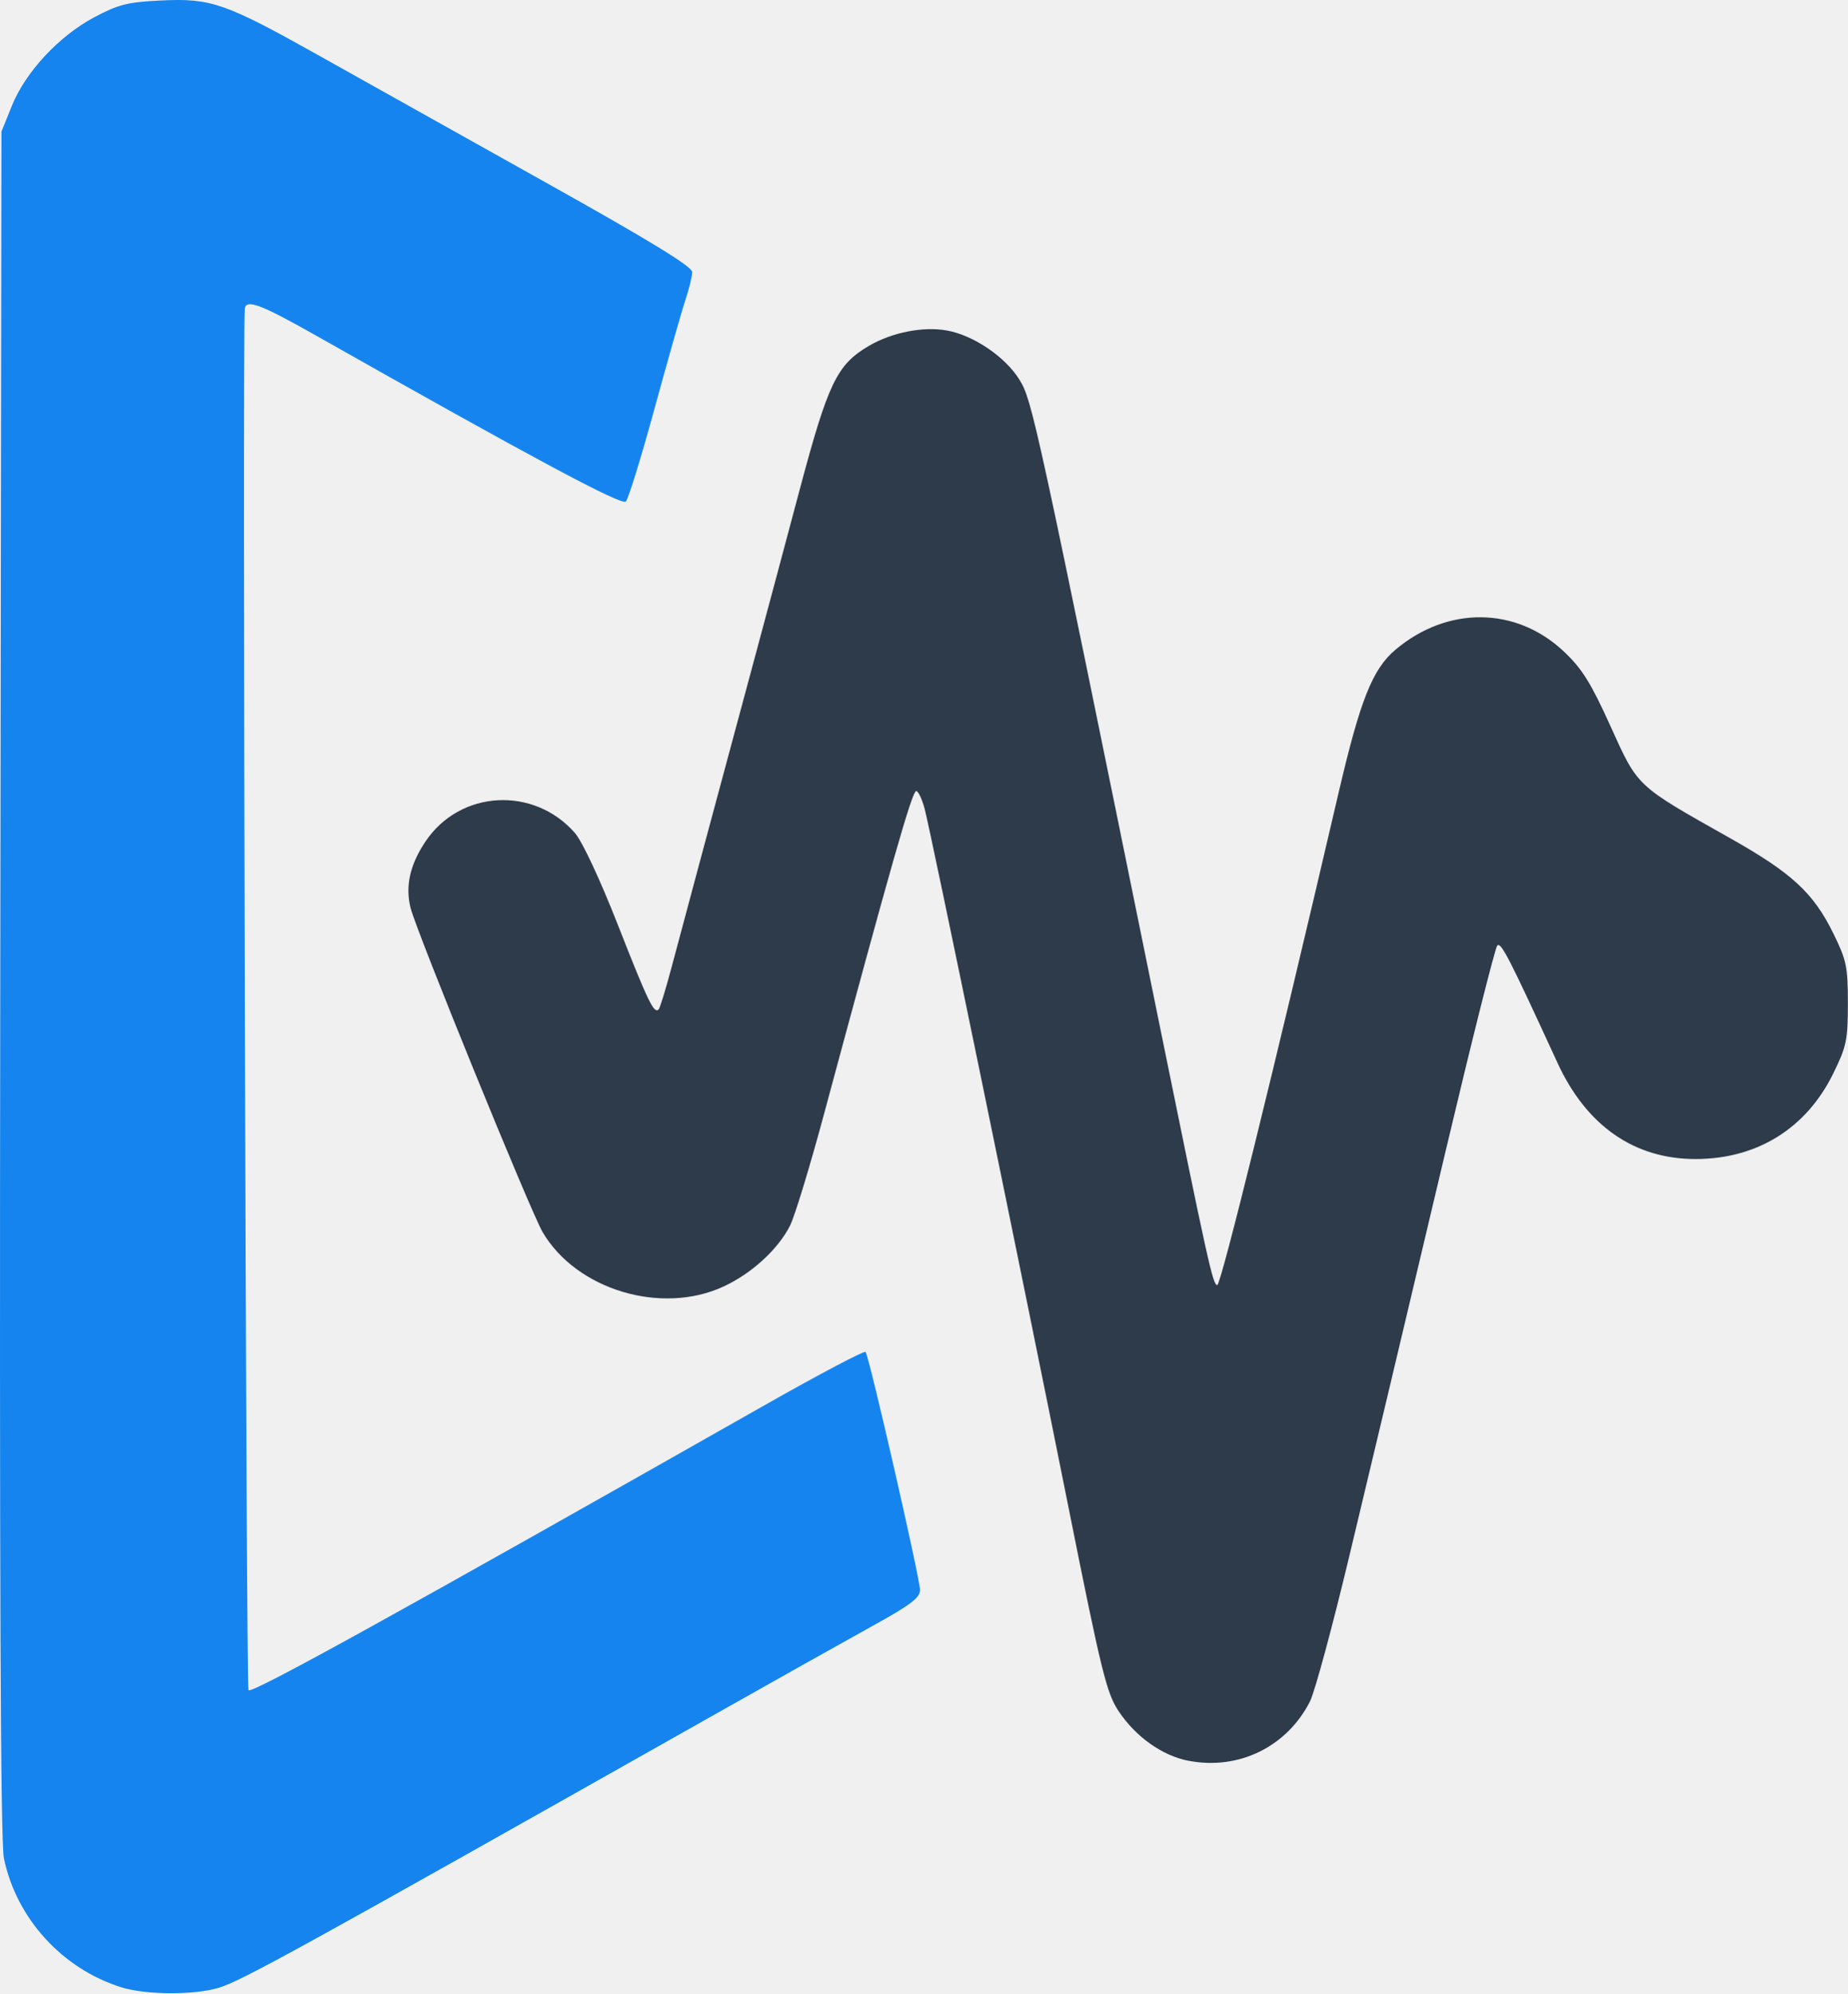
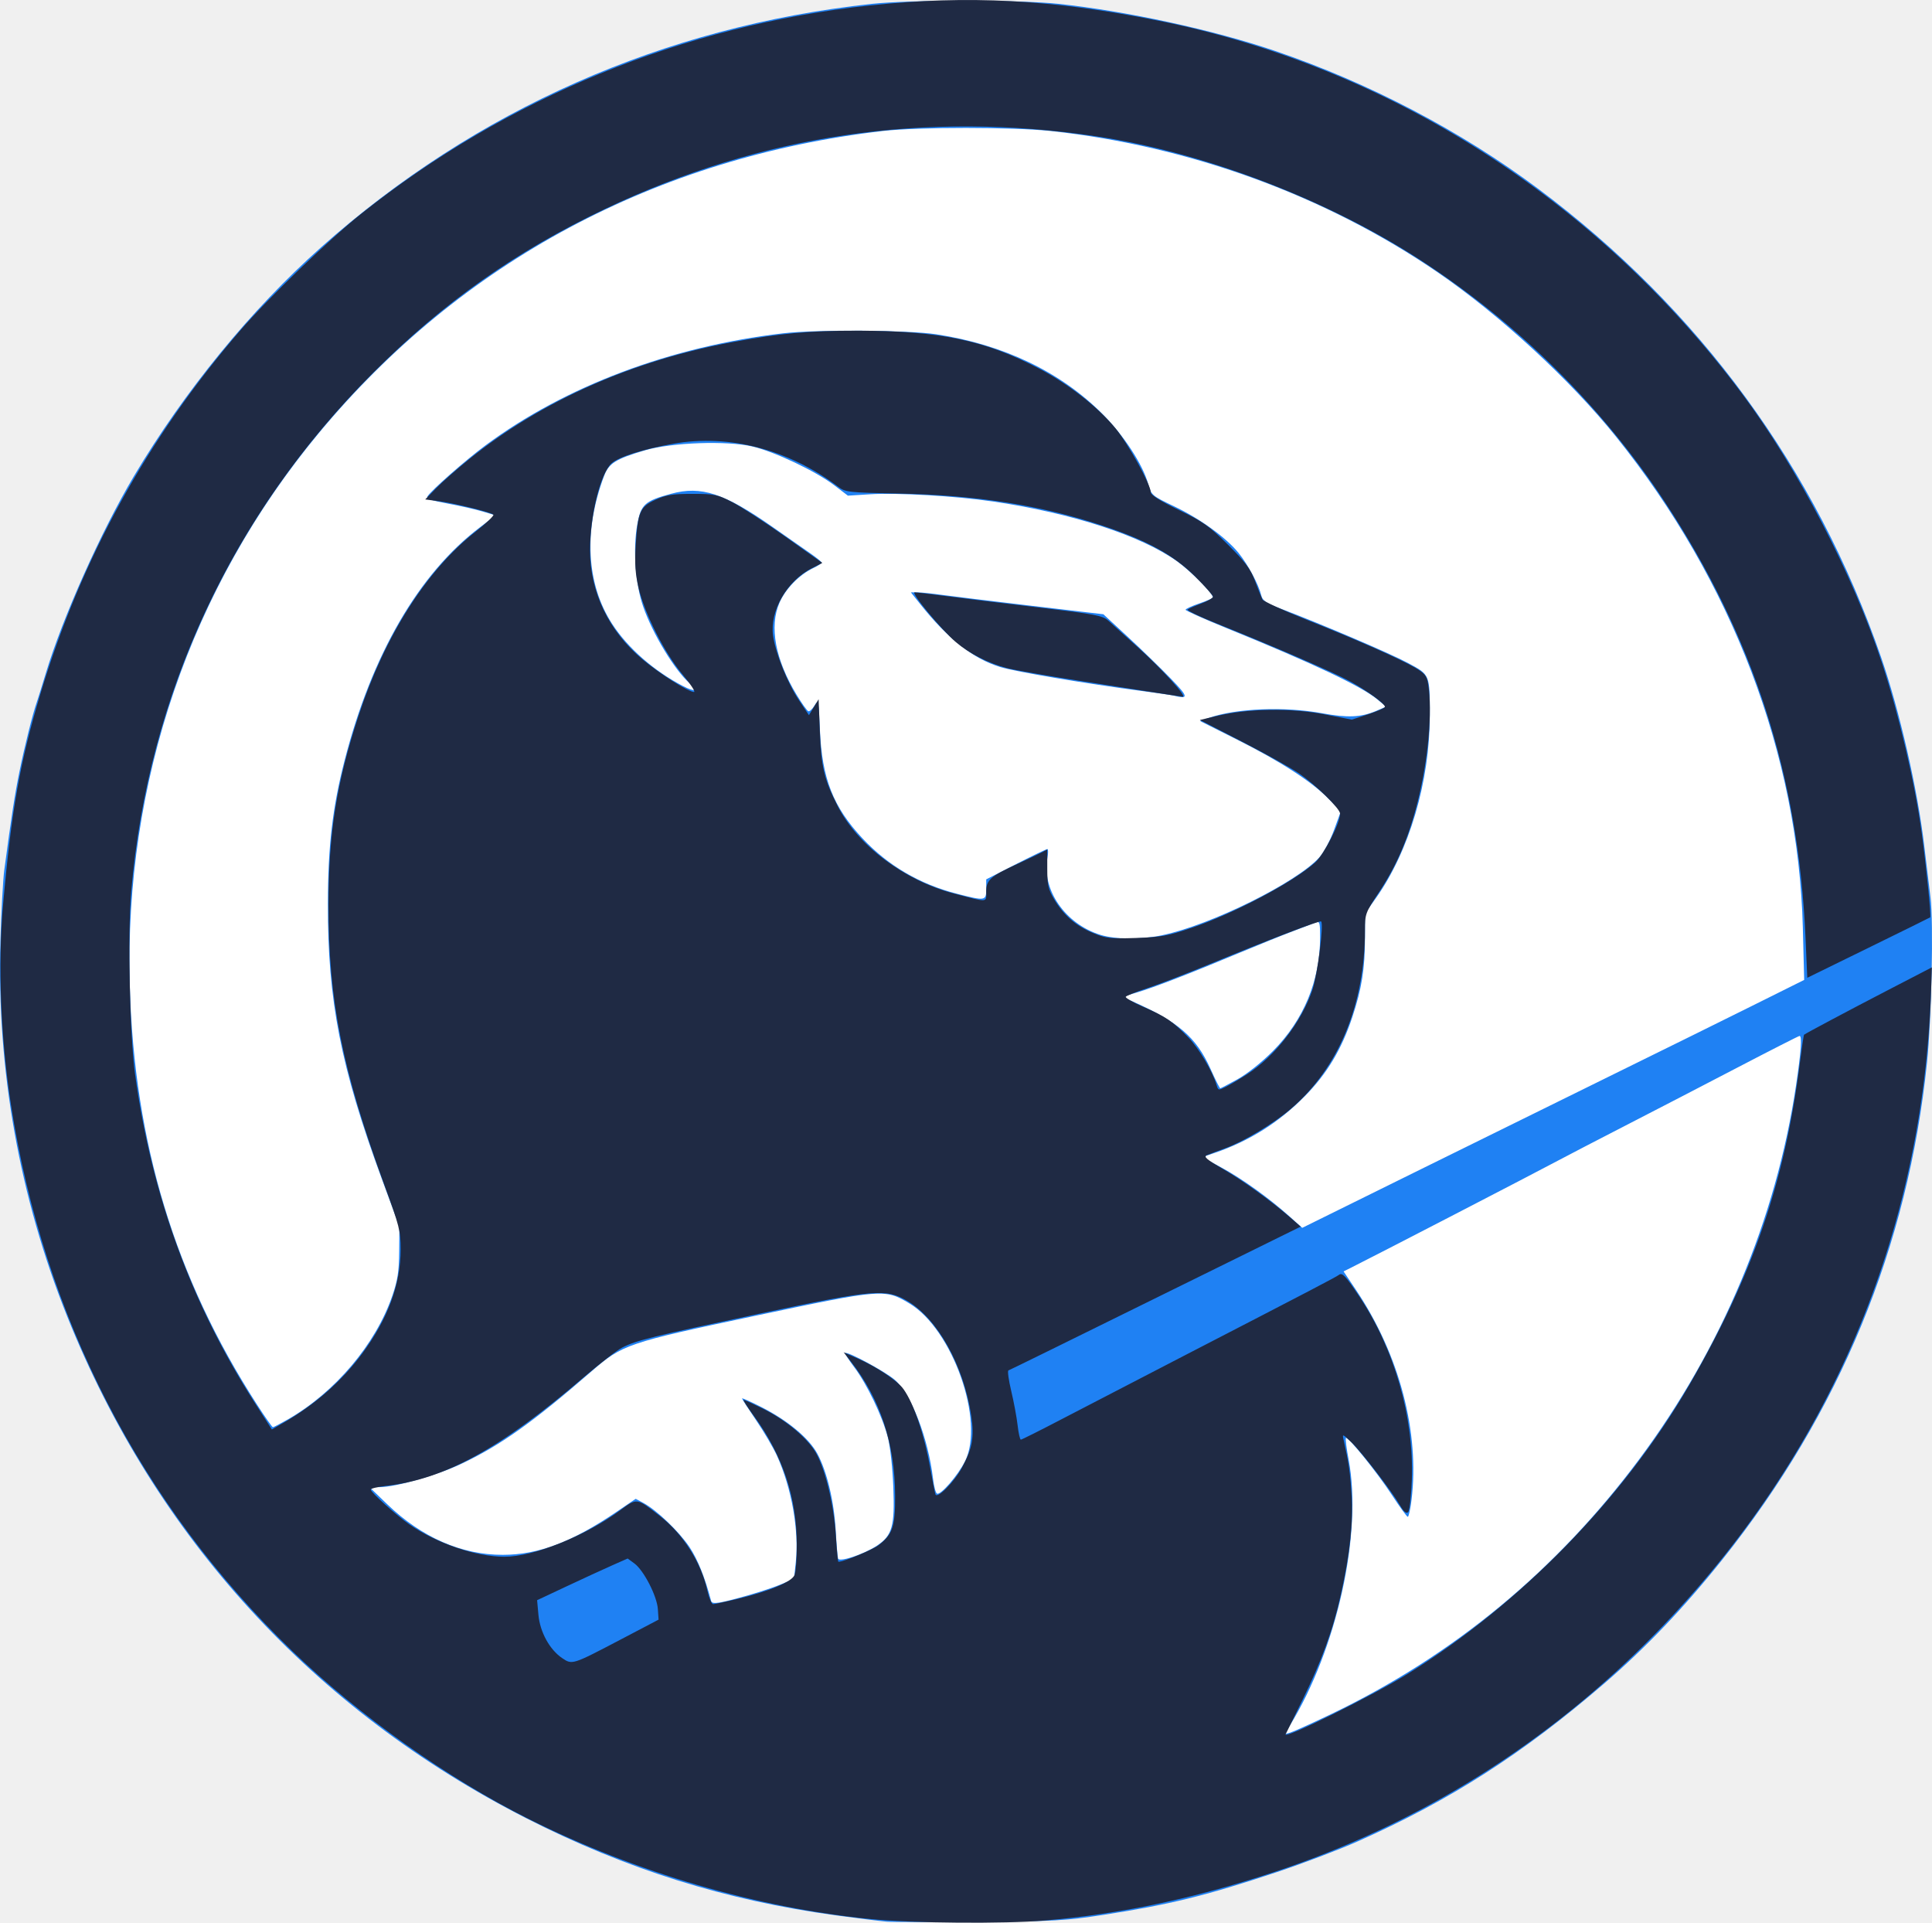
- <svg xmlns="http://www.w3.org/2000/svg" width="145.812mm" height="157.272mm" viewBox="0 0 145.812 157.272" version="1.1" id="svg1">
+ <svg xmlns="http://www.w3.org/2000/svg" width="164.159mm" height="163.349mm" viewBox="0 0 164.159 163.349" version="1.1" id="svg1" xml:space="preserve">
  <defs id="defs1" />
-   <g id="layer2" transform="translate(-17.55317,-21.45072)">
-     <path style="fill:#2e3b4b;fill-opacity:1;stroke-width:0.265" d="m 111.331,160.384 c -2.053,-0.4 -4.135,-1.871 -5.484,-3.876 -0.969,-1.44 -1.358,-3.014 -3.964,-16.04 -3.801,-18.994 -10.898,-53.453 -11.371,-55.213 -0.206,-0.764 -0.504,-1.388 -0.664,-1.388 -0.319,0 -1.929,5.644 -7.297,25.576 -1.097,4.075 -2.292,7.995 -2.655,8.711 -0.953,1.882 -3.023,3.778 -5.249,4.809 -4.909,2.273 -11.609,0.258 -14.277,-4.293 -0.959,-1.637 -9.956,-23.724 -10.42,-25.581 -0.432,-1.727 -0.043,-3.437 1.199,-5.272 2.726,-4.029 8.513,-4.35 11.76,-0.652 0.588,0.67 1.984,3.653 3.413,7.296 2.376,6.057 2.835,7.006 3.205,6.635 0.102,-0.102 0.561,-1.6 1.02,-3.328 0.801,-3.016 3.461,-12.92 6.578,-24.485 0.81,-3.007 2.396,-8.932 3.522,-13.166 2.25,-8.453 2.943,-9.895 5.468,-11.375 1.821,-1.067 4.3,-1.554 6.17,-1.212 2.107,0.385 4.599,2.081 5.716,3.889 1.005,1.626 1.291,2.943 11.028,50.791 3.867,19.001 4.23,20.637 4.576,20.637 0.291,0 4.513,-17.126 9.566,-38.806 1.721,-7.382 2.681,-9.798 4.508,-11.335 4.101,-3.451 9.501,-3.395 13.261,0.138 1.445,1.357 2.14,2.468 3.695,5.905 2.183,4.823 1.986,4.639 9.399,8.814 4.905,2.763 6.604,4.326 8.182,7.532 1.041,2.114 1.15,2.638 1.15,5.525 0,2.893 -0.108,3.409 -1.159,5.545 -2.132,4.331 -6.003,6.734 -10.854,6.739 -4.846,0.004 -8.617,-2.624 -10.904,-7.598 -3.837,-8.347 -4.457,-9.554 -4.749,-9.246 -0.171,0.18 -2.003,7.471 -4.072,16.203 -2.068,8.731 -4.064,17.145 -4.435,18.697 -0.371,1.552 -1.778,7.449 -3.127,13.105 -1.349,5.655 -2.766,10.896 -3.148,11.646 -1.827,3.581 -5.64,5.439 -9.586,4.67 z" id="path2" />
-     <path style="fill:#1584ef;fill-opacity:1;stroke-width:0.265" d="m 27.118,178.252 c -4.65,-1.453 -8.276,-5.438 -9.256,-10.169 -0.268,-1.293 -0.353,-21.901 -0.288,-69.047 l 0.094,-67.204 0.819,-2.027 c 1.077,-2.667 3.704,-5.496 6.483,-6.98 1.915,-1.023 2.646,-1.208 5.271,-1.335 3.992,-0.193 5.07,0.186 12.686,4.46 3.376,1.895 11.338,6.35 17.692,9.901 8.207,4.586 11.553,6.633 11.553,7.065 0,0.335 -0.236,1.311 -0.525,2.171 -0.289,0.859 -1.385,4.714 -2.436,8.566 -1.051,3.852 -2.075,7.168 -2.275,7.368 -0.336,0.336 -7.325,-3.409 -24.616,-13.189 -4.25,-2.404 -5.4,-2.821 -5.455,-1.977 -0.183,2.838 0.104,108.781 0.296,108.964 0.288,0.275 11.71,-6.033 40.781,-22.522 4.241,-2.406 7.801,-4.284 7.911,-4.174 0.268,0.268 4.28,17.801 4.297,18.778 0.011,0.617 -0.736,1.182 -3.779,2.862 -2.086,1.151 -8.079,4.514 -13.317,7.473 -31.886,18.008 -36.434,20.513 -38.244,21.06 -1.95,0.589 -5.739,0.568 -7.692,-0.042 z" id="path1" />
+   <g id="layer2" transform="translate(-13.04789,-21.24866)">
+     <circle style="fill:#ffffff;fill-opacity:1;stroke:none;stroke-width:0.265;stroke-opacity:1" id="path9893" cx="94.712" cy="102.704" r="79.53" />
+     <g id="g9887">
+       <path style="display:inline;fill:#1f81f3" d="m 88.377,184.502 c -0.524,-0.044 -2.43,-0.28 -4.234,-0.524 -9.417,-1.274 -17.856,-3.916 -26.389,-8.263 -18.044,-9.192 -31.502,-23.905 -38.999,-42.637 -4.06,-10.144 -5.986,-20.964 -5.673,-31.865 0.072,-2.504 0.22,-5.219 0.328,-6.034 0.61,-4.586 0.894,-6.431 1.294,-8.394 0.444,-2.181 1.124,-4.9 1.475,-5.897 0.102,-0.291 0.444,-1.387 0.76,-2.435 C 18.363,73.725 21.649,66.372 24.417,61.717 28.739,54.451 34.396,47.534 40.344,42.244 53.484,30.558 69.446,23.504 87.107,21.578 c 3.259,-0.355 12.551,-0.356 15.879,-0.002 5.823,0.621 13.182,2.22 18.42,4.004 7.984,2.719 15.792,6.81 22.337,11.703 13.689,10.235 23.583,23.748 29.134,39.793 1.582,4.574 3.105,11.234 3.679,16.091 0.186,1.572 0.421,3.525 0.523,4.34 0.266,2.126 0.093,10.243 -0.297,14.015 -1.619,15.641 -7.424,29.735 -17.395,42.23 -3.254,4.078 -6.473,7.454 -10.034,10.523 -6.928,5.971 -13.126,9.939 -20.961,13.42 -1.572,0.699 -4.669,1.873 -6.881,2.611 -5.95,1.983 -9.047,2.745 -14.715,3.623 -3.132,0.485 -4.216,0.547 -10.48,0.597 -3.843,0.031 -7.416,0.02 -7.94,-0.024 z m 37.793,-17.638 c 10.391,-4.986 19.12,-12.201 26.129,-21.599 7.026,-9.42 11.659,-20.447 13.352,-31.781 0.433,-2.9 0.528,-4.226 0.303,-4.226 -0.069,0 -2.475,1.225 -5.346,2.722 -2.871,1.497 -7.126,3.701 -9.455,4.898 -2.329,1.197 -4.901,2.533 -5.717,2.968 -2.218,1.184 -15.484,8.048 -17.582,9.096 l -0.644,0.322 1.078,1.61 c 3.665,5.476 5.4,12.063 4.693,17.817 -0.097,0.786 -0.24,1.425 -0.318,1.42 -0.078,-0.005 -0.684,-0.839 -1.346,-1.853 -1.264,-1.935 -3.746,-5.009 -3.912,-4.844 -0.053,0.053 0.052,0.88 0.233,1.837 1.187,6.256 -0.992,16.091 -5.013,22.626 l -0.438,0.713 0.509,-0.152 c 0.28,-0.084 1.843,-0.792 3.473,-1.574 z M 76.714,156.752 c 0.98,-0.28 2.236,-0.704 2.791,-0.943 l 1.009,-0.434 0.148,-1.379 c 0.29,-2.71 -0.341,-6.306 -1.591,-9.061 -0.317,-0.699 -1.116,-2.06 -1.775,-3.025 -0.659,-0.965 -1.199,-1.8 -1.199,-1.855 0,-0.055 0.738,0.274 1.641,0.732 2.24,1.136 4.048,2.643 4.765,3.972 0.811,1.505 1.413,4.029 1.555,6.528 0.066,1.164 0.156,2.233 0.199,2.374 0.1,0.328 2.199,-0.367 3.293,-1.091 1.312,-0.868 1.532,-1.648 1.403,-4.969 -0.064,-1.653 -0.264,-3.463 -0.47,-4.253 -0.466,-1.789 -1.764,-4.499 -2.841,-5.932 -0.47,-0.625 -0.818,-1.172 -0.773,-1.217 0.169,-0.169 3.374,1.563 4.198,2.268 1.396,1.195 2.852,4.959 3.262,8.433 0.073,0.615 0.22,1.172 0.327,1.238 0.293,0.181 1.783,-1.532 2.389,-2.747 1.698,-3.408 -1.056,-11.215 -4.731,-13.41 -2.092,-1.25 -2.276,-1.235 -13.118,1.057 -10.881,2.3 -11.253,2.427 -13.907,4.73 -4.987,4.328 -7.704,6.259 -11.01,7.827 -2.073,0.983 -5.563,1.983 -6.957,1.993 l -0.877,0.007 1.505,1.448 c 2.935,2.824 6.317,4.304 9.822,4.299 3.033,-0.004 5.92,-1.1 9.715,-3.686 l 1.577,-1.075 0.653,0.353 c 1.143,0.618 3.031,2.426 3.912,3.744 0.698,1.045 1.309,2.564 1.843,4.585 0.082,0.311 0.709,0.212 3.243,-0.512 z M 37.504,141.837 c 4.013,-2.296 7.471,-6.39 8.884,-10.518 0.448,-1.307 0.561,-2.047 0.577,-3.746 l 0.019,-2.117 -1.52,-4.129 C 42.003,111.925 40.892,106.248 40.906,98.037 40.914,93.172 41.302,89.843 42.321,85.879 44.636,76.872 48.637,69.976 53.828,66.046 l 1.338,-1.013 -1.126,-0.335 c -0.62,-0.184 -1.958,-0.488 -2.975,-0.674 -1.355,-0.248 -1.807,-0.409 -1.694,-0.603 0.285,-0.486 3.226,-3.075 4.924,-4.333 6.79,-5.035 15.728,-8.4 25.296,-9.523 2.838,-0.333 10.622,-0.282 13.021,0.086 5.706,0.875 10.545,3.193 14.101,6.757 1.819,1.823 3.43,4.288 3.901,5.971 0.263,0.941 0.317,0.987 2.197,1.885 2.211,1.056 4.41,2.647 5.479,3.964 0.792,0.976 1.702,2.675 1.922,3.59 0.112,0.466 0.4,0.664 1.671,1.146 3.473,1.316 9.263,3.787 10.781,4.602 1.899,1.018 1.87,0.948 1.87,4.493 0,5.577 -1.752,11.507 -4.577,15.488 l -0.928,1.308 -0.002,2.079 c -0.002,2.614 -0.275,4.319 -1.079,6.737 -0.906,2.724 -2.145,4.787 -4.02,6.694 -2.195,2.232 -4.743,3.835 -7.689,4.836 l -1.045,0.355 1.639,0.884 c 1.739,0.938 4.078,2.619 5.811,4.178 l 1.051,0.945 10.13,-5.003 c 5.572,-2.752 13.179,-6.5 16.906,-8.331 3.726,-1.83 8.764,-4.319 11.195,-5.529 l 4.42,-2.201 -0.114,-4.449 C 165.856,85.396 160.238,70.639 150.352,58.339 146.491,53.535 140.478,47.994 135.216,44.391 125.706,37.878 114.183,33.667 102.351,32.38 99.169,32.033 91.016,32.031 88.059,32.376 68.807,34.619 52.224,43.496 40.152,58.021 29.244,71.145 23.584,87.693 24.075,105.015 c 0.379,13.333 3.853,24.777 10.786,35.526 0.695,1.077 1.313,1.958 1.374,1.958 0.061,0 0.632,-0.298 1.269,-0.662 z M 118.21,112.931 c 0.819,-0.454 2.063,-1.446 3.01,-2.4 2.592,-2.613 3.984,-5.961 3.994,-9.605 0.003,-1.299 -0.035,-1.436 -0.367,-1.304 -0.204,0.081 -1.085,0.417 -1.958,0.746 -0.873,0.329 -2.874,1.137 -4.446,1.795 -4.21,1.764 -7.393,2.995 -8.806,3.406 l -1.25,0.363 0.741,0.326 c 4.006,1.761 5.557,3.09 6.778,5.807 0.406,0.902 0.776,1.641 0.823,1.641 0.047,1.3e-4 0.714,-0.348 1.482,-0.774 z m -6.395,-12.234 c 4.145,-0.872 11.409,-4.471 13.334,-6.607 0.37,-0.411 0.933,-1.459 1.25,-2.329 l 0.577,-1.582 -1.039,-1.065 c -1.422,-1.457 -4.092,-3.183 -7.809,-5.048 l -3.124,-1.567 0.776,-0.269 c 2.335,-0.809 6.425,-0.972 9.613,-0.385 2.163,0.398 3.291,0.349 4.586,-0.2 l 0.847,-0.359 -0.741,-0.615 c -1.342,-1.114 -5.509,-3.085 -12.756,-6.035 -1.951,-0.794 -3.546,-1.507 -3.546,-1.584 0,-0.077 0.524,-0.318 1.164,-0.536 0.64,-0.218 1.164,-0.448 1.163,-0.511 -0.004,-0.339 -1.903,-2.255 -3.035,-3.063 -3.083,-2.2 -8.939,-4.103 -15.663,-5.091 -3.148,-0.462 -8.114,-0.754 -10.41,-0.612 l -1.909,0.119 -1.164,-0.886 c -1.575,-1.198 -5.055,-2.847 -6.948,-3.292 -2.17,-0.51 -6.881,-0.342 -9.143,0.328 -2.459,0.727 -3.055,1.099 -3.454,2.153 -1.766,4.665 -1.518,9.217 0.685,12.605 1.331,2.046 3.548,3.99 5.998,5.261 1.058,0.549 1.316,0.434 0.554,-0.247 -1.272,-1.136 -3.116,-4.185 -3.917,-6.478 -0.672,-1.924 -0.887,-4.872 -0.509,-6.985 0.306,-1.713 0.635,-2.012 2.88,-2.62 2.561,-0.693 4.499,-0.058 8.624,2.826 1.305,0.912 2.774,1.938 3.264,2.281 0.49,0.342 0.895,0.676 0.9,0.742 0.004,0.066 -0.321,0.277 -0.724,0.469 -1.188,0.567 -2.36,1.773 -2.867,2.952 -0.869,2.021 -0.348,4.815 1.454,7.796 0.448,0.741 0.901,1.377 1.007,1.412 0.105,0.035 0.343,-0.187 0.529,-0.493 0.324,-0.534 0.342,-0.449 0.451,2.063 0.179,4.147 1.127,6.564 3.621,9.23 2.169,2.319 4.867,3.897 8.057,4.713 2.375,0.607 2.454,0.595 2.454,-0.402 v -0.83 l 2.525,-1.287 c 1.389,-0.708 2.59,-1.287 2.67,-1.287 0.08,0 0.082,0.338 0.005,0.751 -0.505,2.691 1.514,5.616 4.513,6.54 1.283,0.395 3.454,0.406 5.257,0.027 z m 0.91,-20.361 c -0.175,-0.043 -1.366,-0.216 -2.647,-0.384 -4.727,-0.62 -10.76,-1.64 -12.046,-2.037 -2.31,-0.713 -4.442,-2.39 -6.789,-5.338 l -0.801,-1.006 h 0.539 c 0.297,0 1.237,0.097 2.09,0.215 0.853,0.118 4.29,0.537 7.639,0.931 l 6.089,0.716 2.063,1.907 c 1.135,1.049 2.765,2.631 3.622,3.515 1.57,1.619 1.602,1.819 0.24,1.48 z" id="path9890" />
+       <path style="display:inline;fill:#1f2a44;fill-opacity:1" d="M 87.107,184.296 C 77.343,183.331 67.057,180.326 57.994,175.793 51.051,172.32 43.572,167.011 37.881,161.518 25.015,149.097 16.764,133.071 13.975,115.081 c -0.872,-5.626 -1.118,-11.844 -0.669,-16.938 0.712,-8.079 1.439,-12.182 3.19,-18 3.436,-11.415 9.139,-21.774 16.979,-30.836 2.388,-2.76 7.506,-7.697 10.227,-9.865 12.427,-9.901 27.416,-16.041 43.298,-17.735 8.285,-0.884 15.47,-0.504 24.454,1.294 19.607,3.923 37.248,15.181 49.568,31.634 4.783,6.388 9.456,15.373 11.946,22.971 1.44,4.393 2.794,10.19 3.364,14.397 0.397,2.935 0.818,7.108 0.723,7.18 -0.04,0.03 -2.406,1.198 -5.259,2.595 l -5.187,2.541 -0.149,-3.405 C 165.862,87.192 162.015,75.287 154.495,63.876 149.169,55.796 142.046,48.744 133.792,43.379 125.813,38.193 115.422,34.219 106.225,32.835 91.694,30.648 77.71,32.705 64.517,38.97 56.874,42.599 50.742,46.927 44.748,52.925 32.749,64.929 25.598,80.284 24.194,97.052 c -0.304,3.633 -0.119,12.2 0.334,15.488 1.415,10.257 4.757,19.421 10.169,27.884 l 1.449,2.266 0.973,-0.558 c 2.685,-1.541 4.956,-3.536 6.697,-5.883 2.187,-2.95 3.275,-5.895 3.275,-8.869 0,-1.543 -0.113,-1.992 -1.363,-5.403 -3.603,-9.834 -4.769,-15.661 -4.769,-23.834 0,-6.101 0.68,-10.393 2.549,-16.078 2.236,-6.801 5.779,-12.375 9.948,-15.649 0.912,-0.716 1.592,-1.367 1.511,-1.445 -0.211,-0.205 -3.33,-0.971 -4.662,-1.145 l -1.127,-0.147 0.915,-0.941 c 0.503,-0.518 1.775,-1.636 2.827,-2.486 6.103,-4.931 13.872,-8.378 22.425,-9.95 4.048,-0.744 6.437,-0.961 10.536,-0.959 6.98,0.003 10.84,0.804 15.421,3.2 2.518,1.317 5.024,3.273 6.527,5.095 1.09,1.321 2.985,4.758 2.997,5.434 0.004,0.233 0.796,0.732 2.378,1.498 2.081,1.008 2.596,1.372 4.192,2.964 1.472,1.468 1.911,2.058 2.296,3.085 0.262,0.699 0.542,1.399 0.621,1.556 0.08,0.157 1.763,0.93 3.741,1.717 4.266,1.698 7.945,3.325 9.259,4.095 0.79,0.463 0.971,0.69 1.081,1.358 0.383,2.315 0.013,6.454 -0.899,10.063 -0.766,3.033 -1.781,5.396 -3.294,7.671 -1.138,1.71 -1.174,1.81 -1.175,3.214 -0.003,6.318 -2.237,11.692 -6.304,15.165 -1.473,1.258 -3.977,2.762 -5.552,3.336 -0.64,0.233 -1.343,0.498 -1.561,0.588 -0.323,0.133 -0.067,0.355 1.376,1.192 1.729,1.003 4.121,2.734 5.764,4.171 l 0.816,0.713 -7.168,3.534 c -13.701,6.755 -17.499,8.622 -17.664,8.682 -0.091,0.033 0.015,0.818 0.237,1.745 0.222,0.927 0.465,2.237 0.542,2.911 0.076,0.675 0.201,1.226 0.276,1.226 0.076,0 1.659,-0.794 3.519,-1.765 1.86,-0.971 6.478,-3.365 10.262,-5.32 10.986,-5.675 13.007,-6.73 13.254,-6.92 0.274,-0.211 0.551,0.083 1.719,1.831 2.997,4.483 4.656,10.27 4.467,15.576 -0.05,1.391 -0.191,2.629 -0.314,2.752 -0.158,0.158 -0.364,-0.013 -0.698,-0.578 -0.741,-1.256 -3.275,-4.546 -4.133,-5.365 -0.739,-0.706 -0.77,-0.716 -0.656,-0.212 0.439,1.941 0.557,2.747 0.676,4.593 0.154,2.404 -0.125,5.051 -0.898,8.534 -0.676,3.045 -1.648,5.707 -3.324,9.104 -0.718,1.456 -1.337,2.716 -1.375,2.8 -0.214,0.478 7.357,-3.265 10.338,-5.11 9.618,-5.955 18.374,-14.935 23.966,-24.579 5.349,-9.225 8.098,-17.224 9.379,-27.288 0.169,-1.326 0.333,-2.43 0.366,-2.454 0.219,-0.16 3.832,-2.081 7.046,-3.747 l 3.811,-1.975 -0.054,1.694 c -0.664,20.96 -8.674,39.773 -23.333,54.807 -9.164,9.398 -20.23,16.319 -32.614,20.397 -6.767,2.228 -12.93,3.525 -19.373,4.077 -3.427,0.293 -11.205,0.233 -14.715,-0.115 z m -21.278,-23.782 3.176,-1.666 -0.061,-0.907 c -0.074,-1.102 -1.2,-3.287 -1.993,-3.868 l -0.572,-0.419 -1.334,0.59 c -0.734,0.325 -2.465,1.122 -3.847,1.771 l -2.513,1.181 0.113,1.246 c 0.133,1.462 0.955,2.959 2.019,3.676 0.857,0.578 0.846,0.581 5.012,-1.604 z m 9.739,-3.392 c 2.832,-0.68 4.769,-1.483 4.992,-2.07 0.107,-0.282 0.193,-1.435 0.191,-2.563 -0.007,-3.991 -1.197,-7.582 -3.607,-10.89 -0.573,-0.786 -0.987,-1.429 -0.92,-1.429 0.066,0 0.785,0.327 1.597,0.727 1.834,0.903 3.528,2.258 4.391,3.511 0.863,1.253 1.687,4.506 1.861,7.347 0.073,1.197 0.169,2.177 0.214,2.177 0.447,0 2.867,-1 3.402,-1.405 1.2,-0.911 1.429,-1.589 1.416,-4.205 -0.022,-4.438 -1.261,-8.2 -3.75,-11.388 l -0.626,-0.802 1.163,0.514 c 1.675,0.741 3.415,1.902 3.926,2.62 0.88,1.235 1.775,3.881 2.277,6.727 0.185,1.048 0.38,2.041 0.433,2.206 0.139,0.428 1.592,-1.035 2.265,-2.281 0.88,-1.627 1.051,-2.597 0.778,-4.397 -0.648,-4.276 -2.86,-8.24 -5.442,-9.753 -1.81,-1.061 -2.829,-0.973 -12.551,1.088 -9.177,1.945 -10.454,2.26 -11.675,2.883 -0.431,0.22 -1.911,1.366 -3.288,2.546 -7.07,6.058 -11.783,8.639 -16.814,9.208 -0.689,0.078 -1.252,0.215 -1.252,0.305 0,0.233 2.206,2.218 3.307,2.975 2.337,1.608 5.619,2.723 8.039,2.731 2.478,0.008 6.862,-1.748 9.844,-3.943 1.446,-1.065 1.391,-1.072 3.374,0.478 2.005,1.567 3.496,3.917 4.049,6.38 0.137,0.611 0.353,1.111 0.48,1.11 0.127,-8.2e-4 0.993,-0.184 1.925,-0.408 z m 43.404,-44.582 c 2.42,-1.556 4.68,-4.476 5.595,-7.228 0.431,-1.297 0.971,-5.542 0.736,-5.779 -0.11,-0.11 -4.351,1.512 -9.401,3.596 -2.038,0.841 -4.467,1.779 -5.399,2.084 -0.932,0.305 -1.741,0.628 -1.8,0.717 -0.058,0.089 0.62,0.478 1.507,0.864 1.898,0.825 2.492,1.23 3.821,2.605 0.901,0.932 2.031,2.842 2.39,4.038 0.138,0.461 0.161,0.465 0.817,0.129 0.371,-0.19 1.151,-0.652 1.733,-1.027 z m -4.736,-12.442 c 3.672,-1.243 8.703,-3.903 10.566,-5.586 0.749,-0.677 2.11,-3.346 2.11,-4.139 0,-0.425 -2.052,-2.432 -3.493,-3.417 -0.699,-0.477 -2.88,-1.694 -4.847,-2.703 l -3.576,-1.836 1.565,-0.372 c 2.559,-0.608 6.219,-0.654 9.001,-0.115 l 2.35,0.456 1.406,-0.462 c 0.773,-0.254 1.406,-0.535 1.406,-0.626 0,-0.265 -1.48,-1.345 -2.964,-2.162 -1.376,-0.758 -6.502,-2.981 -11.374,-4.933 -1.423,-0.57 -2.518,-1.097 -2.435,-1.171 0.084,-0.074 0.605,-0.303 1.158,-0.509 0.553,-0.206 1.006,-0.467 1.006,-0.581 0,-0.114 -0.691,-0.892 -1.535,-1.73 -1.845,-1.83 -4.1,-3.063 -7.905,-4.321 -5.189,-1.715 -10.66,-2.576 -17.226,-2.71 -4.341,-0.088 -4.569,-0.114 -5.187,-0.581 -4.19,-3.164 -9.276,-4.492 -13.986,-3.654 -2.603,0.463 -4.662,1.118 -5.273,1.677 -0.939,0.859 -1.82,4.422 -1.82,7.365 0,3.569 1.595,6.883 4.471,9.29 1.456,1.219 3.894,2.76 4.365,2.76 0.149,0 -0.299,-0.679 -0.996,-1.509 -1.513,-1.802 -3.204,-5.143 -3.721,-7.351 -0.269,-1.15 -0.333,-2.06 -0.246,-3.493 0.179,-2.944 0.364,-3.38 1.687,-3.978 0.917,-0.415 1.457,-0.501 3.131,-0.501 1.871,0 2.125,0.052 3.388,0.699 0.751,0.384 2.781,1.704 4.512,2.933 l 3.146,2.234 -0.898,0.455 c -2.106,1.067 -3.569,3.602 -3.29,5.703 0.197,1.483 1.219,4.032 2.217,5.528 l 0.833,1.249 0.411,-0.677 0.411,-0.677 0.11,2.815 c 0.116,2.951 0.37,4.012 1.489,6.221 1.709,3.372 5.663,6.358 9.89,7.467 2.97,0.779 2.752,0.792 2.752,-0.162 0,-0.983 0.355,-1.298 2.65,-2.349 0.811,-0.371 1.713,-0.799 2.006,-0.95 l 0.531,-0.274 v 1.619 c 0,1.374 0.085,1.763 0.564,2.571 0.811,1.37 1.839,2.275 3.268,2.877 1.138,0.48 1.466,0.52 3.684,0.448 2.115,-0.068 2.731,-0.179 4.685,-0.84 z m -2.886,-19.986 c -1.048,-0.164 -4.084,-0.637 -6.747,-1.05 -2.663,-0.413 -5.362,-0.887 -5.998,-1.052 -1.593,-0.415 -3.189,-1.23 -4.347,-2.219 -1.262,-1.079 -3.861,-4.219 -3.492,-4.219 0.156,0 1.374,0.144 2.706,0.321 1.332,0.176 4.849,0.609 7.817,0.961 4.817,0.572 5.453,0.692 5.928,1.122 0.293,0.265 1.401,1.263 2.462,2.218 2.149,1.934 4.284,4.285 3.855,4.244 -0.154,-0.015 -1.137,-0.161 -2.185,-0.326 z" id="path9887" />
+     </g>
  </g>
</svg>
